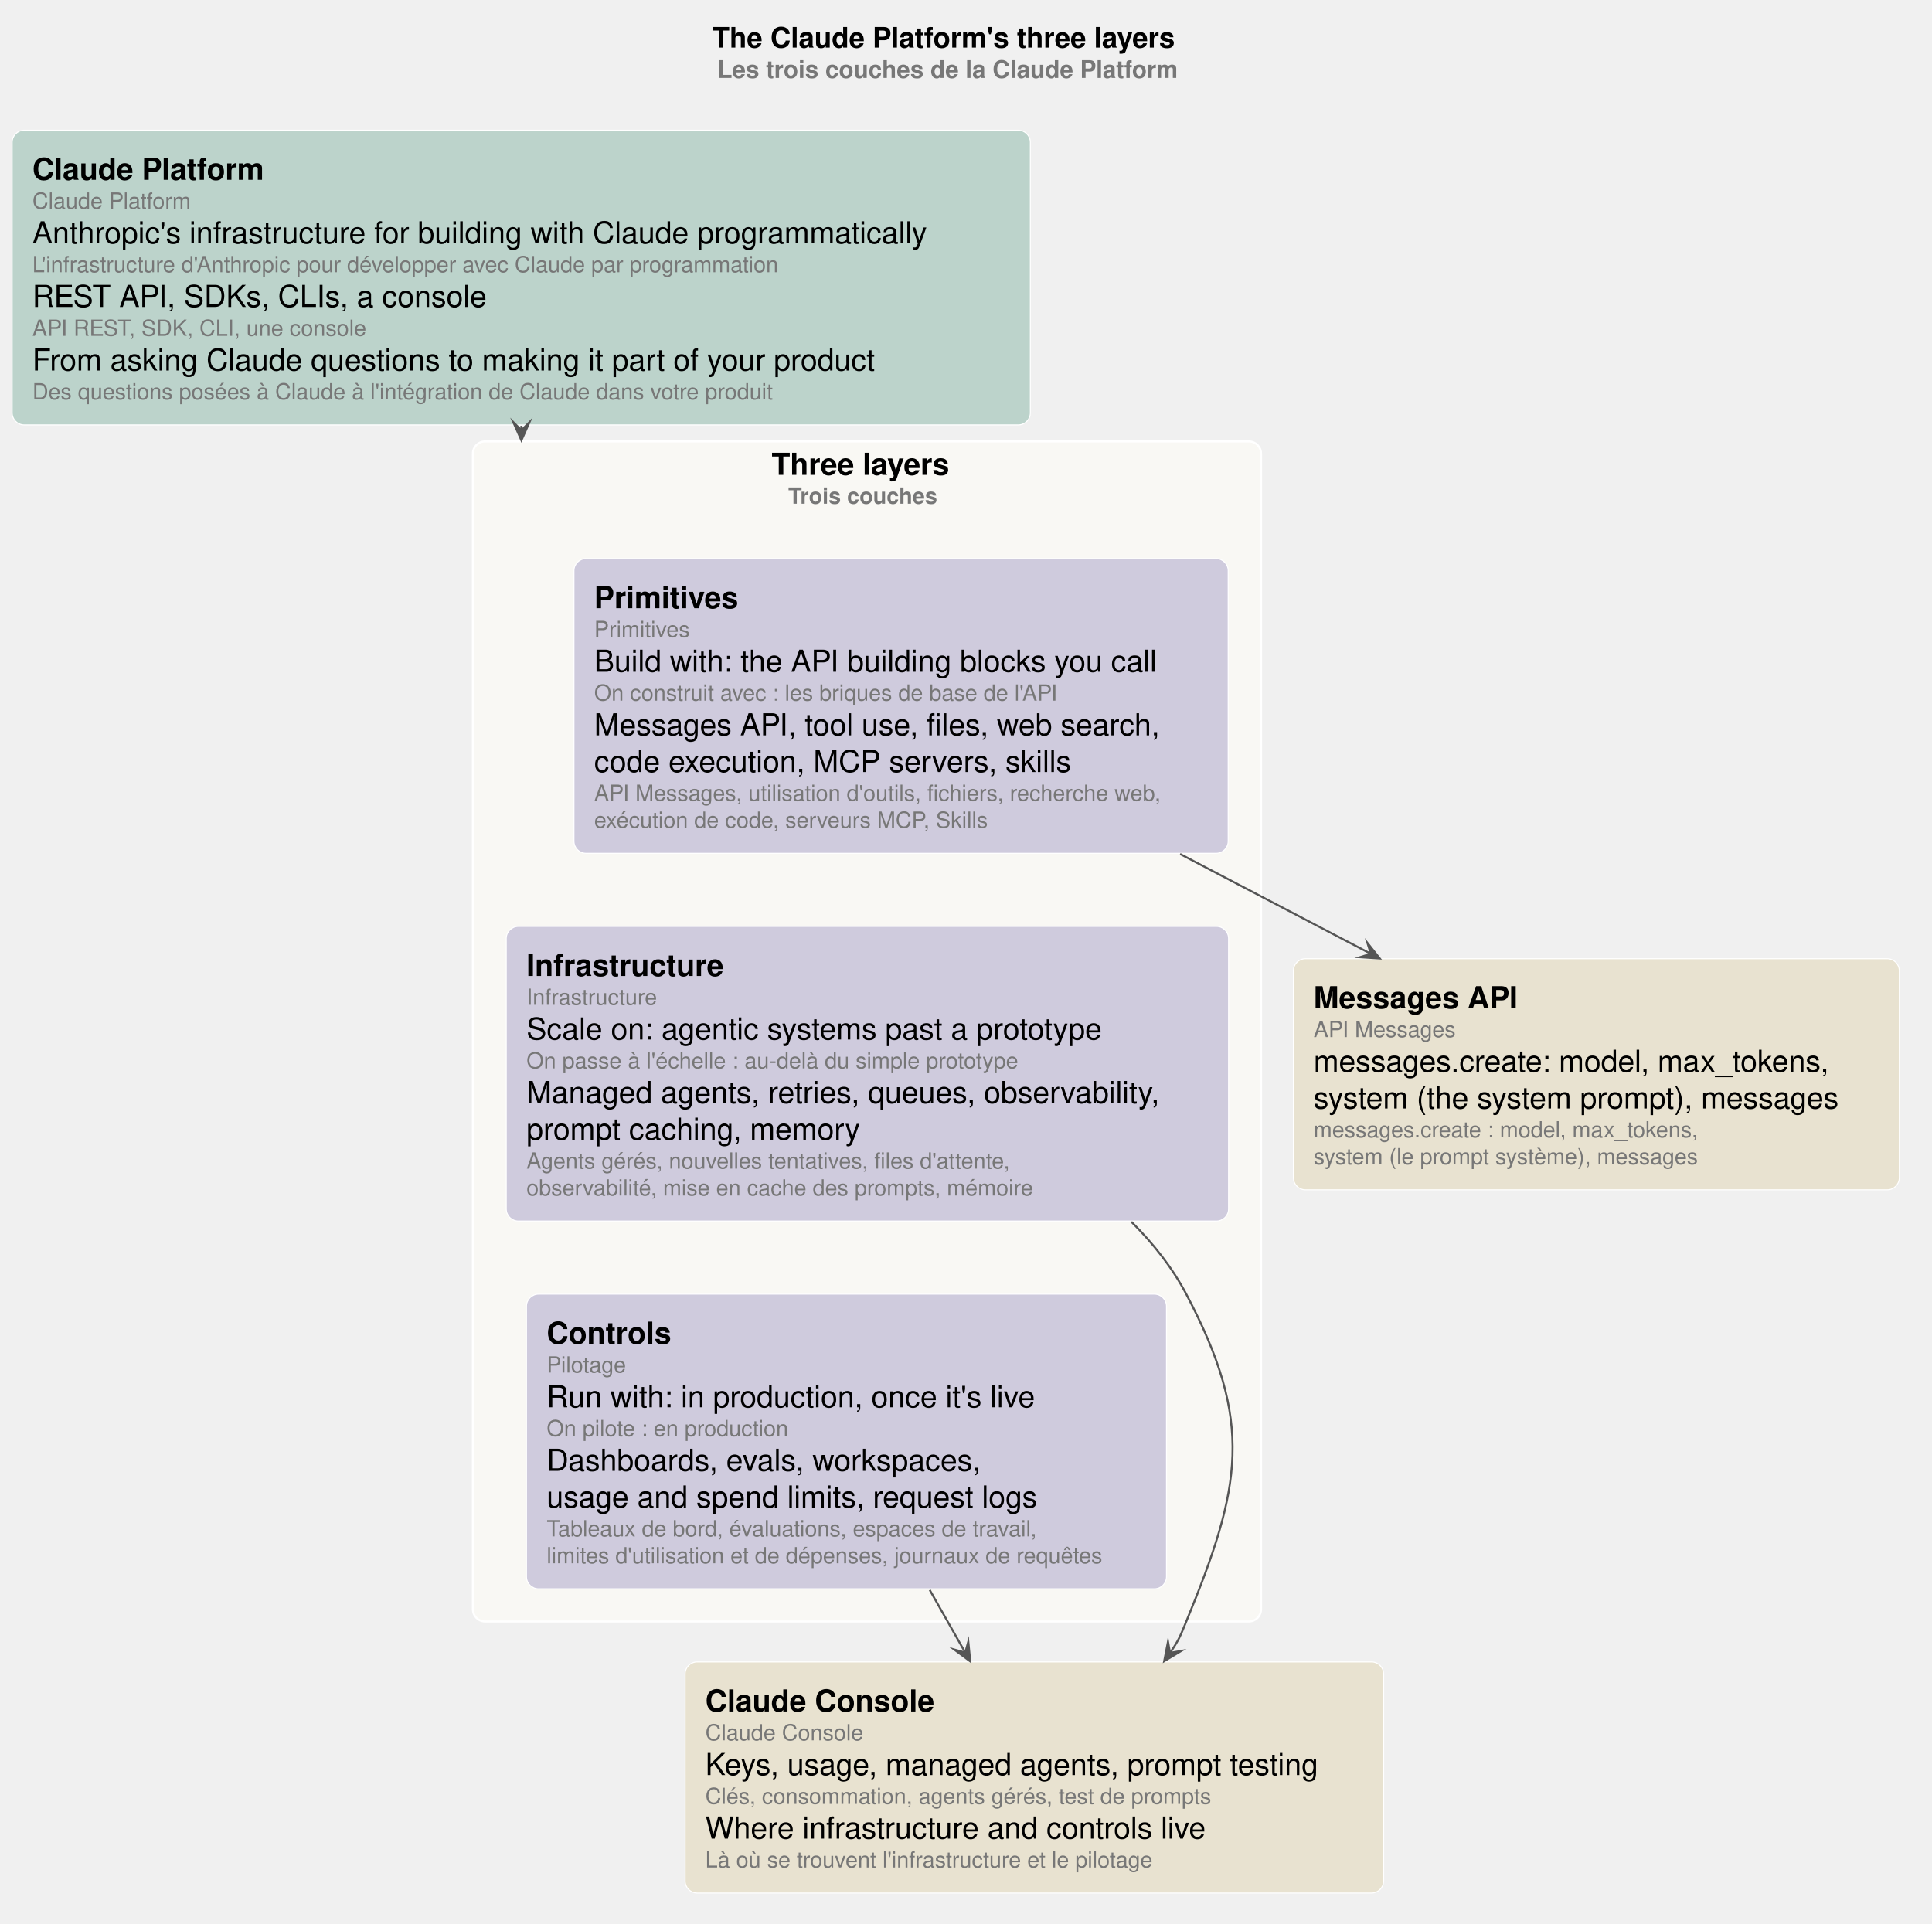
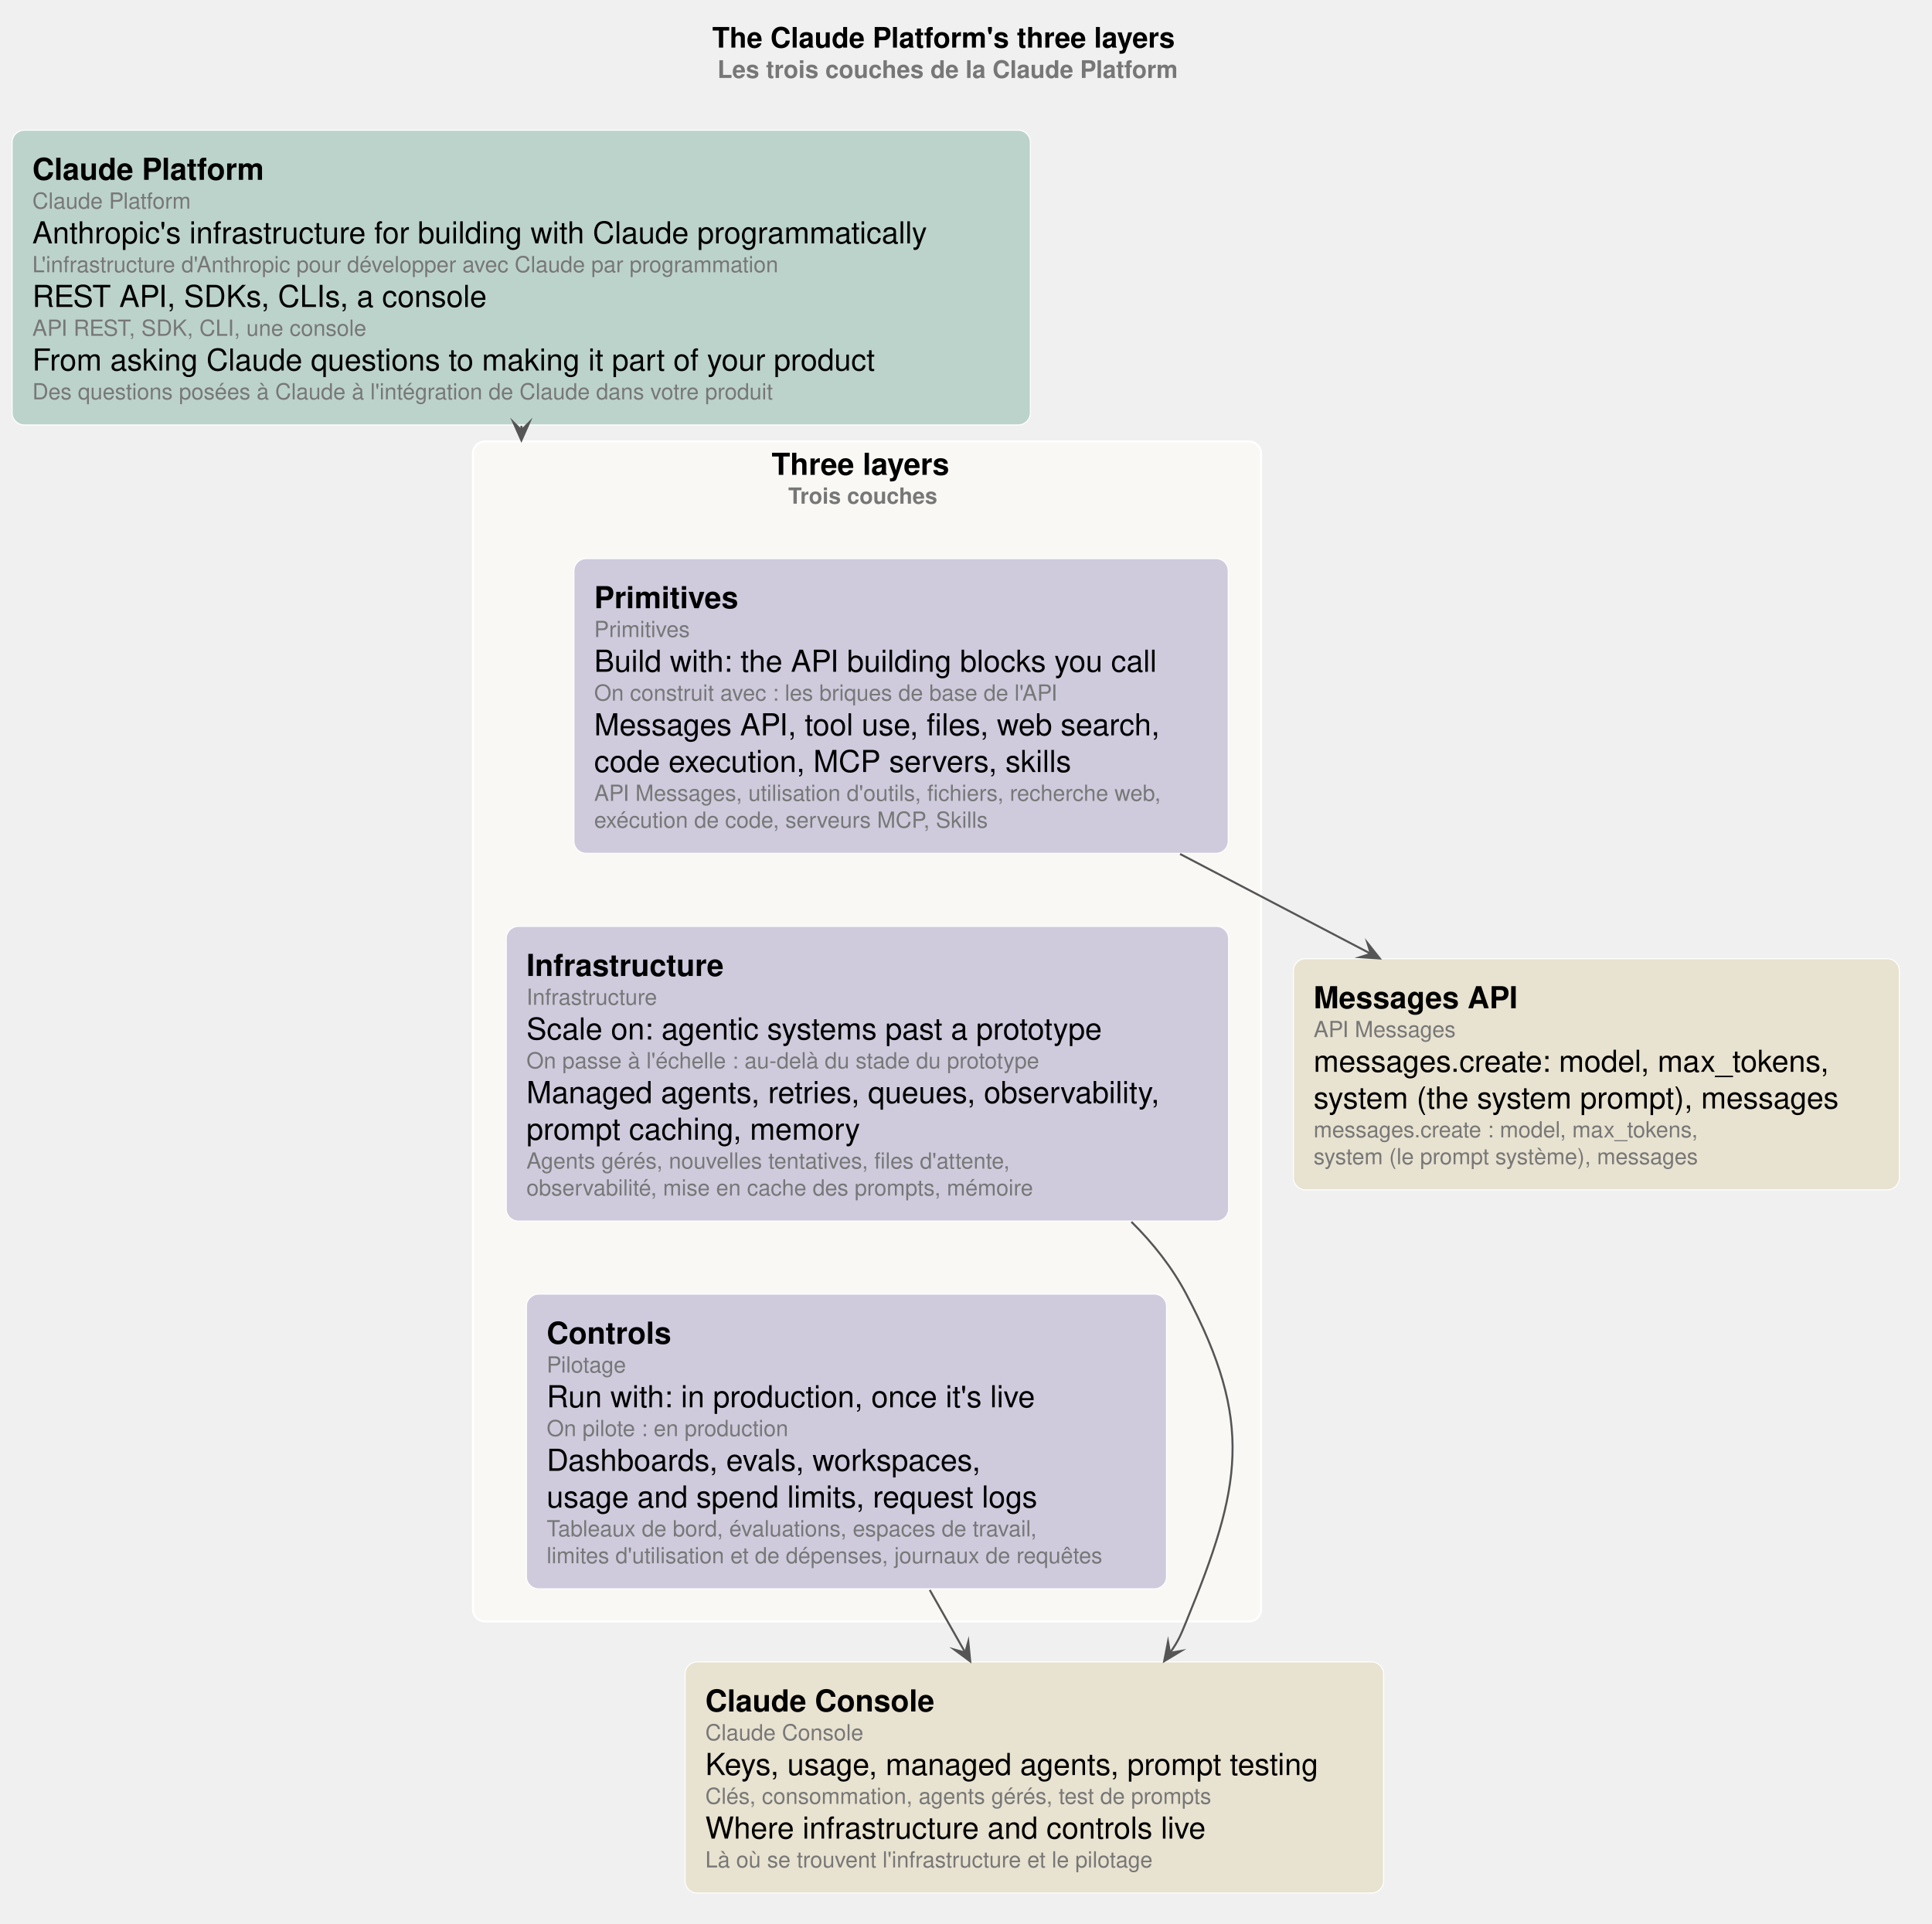
<svg xmlns="http://www.w3.org/2000/svg" version="1.1" data-diagram-type="DESCRIPTION" style="width:956px;height:952px;background:#FFFFFF;" width="956px" height="952px" viewBox="0 0 956 952" zoomAndPan="magnify" preserveAspectRatio="none" contentStyleType="text/css">
  <defs />
  <g font-family="sans-serif" lengthAdjust="spacing">
    <g class="title" data-source-line="18">
      <text x="352.448" y="23.563" fill="#000" font-size="14" textLength="244.104" font-weight="700" font-family="Helvetica">The Claude Platform's three layers</text>
      <text x="355.01" y="38.564" fill="#777" font-size="12" textLength="238.98" font-weight="700" font-family="Helvetica">Les trois couches de la Claude Platform</text>
    </g>
    <g class="cluster" data-qualified-name="THREE" id="ent0002" data-source-line="22">
      <rect x="234" y="218.459" width="390" height="584" fill="#F9F8F4" style="stroke:#FFF;stroke-width:1;" rx="6" ry="6" />
      <text x="381.821" y="234.99" fill="#000" font-size="15" textLength="94.358" font-weight="700" font-family="Helvetica">Three layers</text>
      <text x="390.041" y="249.265" fill="#777" font-size="11" textLength="77.918" font-weight="700" font-family="Helvetica">Trois couches</text>
    </g>
    <g class="entity" data-qualified-name="CP" id="ent0001" data-source-line="20">
      <rect x="6" y="64.459" width="503.845" height="145.836" fill="#BCD3CB" style="stroke:#FFF;stroke-width:0.5;" rx="6" ry="6" />
      <text x="16" y="88.99" fill="#000" font-size="15" textLength="121.465" font-weight="700" font-family="Helvetica">Claude Platform</text>
      <text x="16" y="103.265" fill="#777" font-size="11" textLength="84.262" font-family="Helvetica">Claude Platform</text>
      <text x="16" y="120.449" fill="#000" font-size="15" textLength="483.845" font-family="Helvetica">Anthropic's infrastructure for building with Claude programmatically</text>
      <text x="16" y="134.724" fill="#777" font-size="11" textLength="404.078" font-family="Helvetica">L'infrastructure d'Anthropic pour développer avec Claude par programmation</text>
      <text x="16" y="151.908" fill="#000" font-size="15" textLength="230.457" font-family="Helvetica">REST API, SDKs, CLIs, a console</text>
      <text x="16" y="166.183" fill="#777" font-size="11" textLength="170.629" font-family="Helvetica">API REST, SDK, CLI, une console</text>
      <text x="16" y="183.367" fill="#000" font-size="15" textLength="448.367" font-family="Helvetica">From asking Claude questions to making it part of your product</text>
      <text x="16" y="197.642" fill="#777" font-size="11" textLength="392.917" font-family="Helvetica">Des questions posées à Claude à l'intégration de Claude dans votre produit</text>
    </g>
    <g class="entity" data-qualified-name="MA" id="ent0006" data-source-line="28">
      <rect x="640" y="474.459" width="299.836" height="114.377" fill="#E8E2D0" style="stroke:#FFF;stroke-width:0.5;" rx="6" ry="6" />
      <text x="650" y="498.99" fill="#000" font-size="15" textLength="105.747" font-weight="700" font-family="Helvetica">Messages API</text>
      <text x="650" y="513.265" fill="#777" font-size="11" textLength="73.767" font-family="Helvetica">API Messages</text>
      <text x="650" y="530.449" fill="#000" font-size="15" textLength="271.208" font-family="Helvetica">messages.create: model, max_tokens,</text>
      <text x="650" y="548.599" fill="#000" font-size="15" textLength="279.836" font-family="Helvetica">system (the system prompt), messages</text>
      <text x="650" y="562.873" fill="#777" font-size="11" textLength="201.98" font-family="Helvetica">messages.create : model, max_tokens,</text>
      <text x="650" y="576.183" fill="#777" font-size="11" textLength="204.553" font-family="Helvetica">system (le prompt système), messages</text>
    </g>
    <g class="entity" data-qualified-name="CON" id="ent0007" data-source-line="30">
      <rect x="339" y="822.459" width="345.642" height="114.377" fill="#E8E2D0" style="stroke:#FFF;stroke-width:0.5;" rx="6" ry="6" />
      <text x="349" y="846.99" fill="#000" font-size="15" textLength="119.224" font-weight="700" font-family="Helvetica">Claude Console</text>
      <text x="349" y="861.265" fill="#777" font-size="11" textLength="82.962" font-family="Helvetica">Claude Console</text>
      <text x="349" y="878.449" fill="#000" font-size="15" textLength="325.642" font-family="Helvetica">Keys, usage, managed agents, prompt testing</text>
      <text x="349" y="892.724" fill="#777" font-size="11" textLength="268.512" font-family="Helvetica">Clés, consommation, agents gérés, test de prompts</text>
      <text x="349" y="909.908" fill="#000" font-size="15" textLength="269.29" font-family="Helvetica">Where infrastructure and controls live</text>
      <text x="349" y="924.183" fill="#777" font-size="11" textLength="241.189" font-family="Helvetica">Là où se trouvent l'infrastructure et le pilotage</text>
    </g>
    <g class="entity" data-qualified-name="THREE.PR" id="ent0003" data-source-line="23">
      <rect x="284" y="276.459" width="323.741" height="145.836" fill="#CFCBDD" style="stroke:#FFF;stroke-width:0.5;" rx="6" ry="6" />
      <text x="294" y="300.99" fill="#000" font-size="15" textLength="73.953" font-weight="700" font-family="Helvetica">Primitives</text>
      <text x="294" y="315.265" fill="#777" font-size="11" textLength="50.794" font-family="Helvetica">Primitives</text>
      <text x="294" y="332.449" fill="#000" font-size="15" textLength="300.923" font-family="Helvetica">Build with: the API building blocks you call</text>
      <text x="294" y="346.724" fill="#777" font-size="11" textLength="246.243" font-family="Helvetica">On construit avec : les briques de base de l'API</text>
      <text x="294" y="363.908" fill="#000" font-size="15" textLength="299.883" font-family="Helvetica">Messages API, tool use, files, web search,</text>
      <text x="294" y="382.058" fill="#000" font-size="15" textLength="253.623" font-family="Helvetica">code execution, MCP servers, skills</text>
      <text x="294" y="396.332" fill="#777" font-size="11" textLength="303.741" font-family="Helvetica">API Messages, utilisation d'outils, fichiers, recherche web,</text>
      <text x="294" y="409.642" fill="#777" font-size="11" textLength="209.988" font-family="Helvetica">exécution de code, serveurs MCP, Skills</text>
    </g>
    <g class="entity" data-qualified-name="THREE.IN" id="ent0004" data-source-line="24">
      <rect x="250.5" y="458.459" width="357.434" height="145.836" fill="#CFCBDD" style="stroke:#FFF;stroke-width:0.5;" rx="6" ry="6" />
      <text x="260.5" y="482.99" fill="#000" font-size="15" textLength="103.154" font-weight="700" font-family="Helvetica">Infrastructure</text>
      <text x="260.5" y="497.265" fill="#777" font-size="11" textLength="70.834" font-family="Helvetica">Infrastructure</text>
      <text x="260.5" y="514.449" fill="#000" font-size="15" textLength="306.145" font-family="Helvetica">Scale on: agentic systems past a prototype</text>
-       <text x="260.5" y="528.724" fill="#777" font-size="11" textLength="262.571" font-family="Helvetica">On passe à l'échelle : au-delà du simple prototype</text>
+       <text x="260.5" y="528.724" fill="#777" font-size="11" textLength="273.351" font-family="Helvetica">On passe à l'échelle : au-delà du stade du prototype</text>
      <text x="260.5" y="545.908" fill="#000" font-size="15" textLength="337.434" font-family="Helvetica">Managed agents, retries, queues, observability,</text>
      <text x="260.5" y="564.058" fill="#000" font-size="15" textLength="178.037" font-family="Helvetica">prompt caching, memory</text>
      <text x="260.5" y="578.332" fill="#777" font-size="11" textLength="260.885" font-family="Helvetica">Agents gérés, nouvelles tentatives, files d'attente,</text>
      <text x="260.5" y="591.642" fill="#777" font-size="11" textLength="268.85" font-family="Helvetica">observabilité, mise en cache des prompts, mémoire</text>
    </g>
    <g class="entity" data-qualified-name="THREE.CO" id="ent0005" data-source-line="25">
      <rect x="260.5" y="640.459" width="316.715" height="145.836" fill="#CFCBDD" style="stroke:#FFF;stroke-width:0.5;" rx="6" ry="6" />
      <text x="270.5" y="664.99" fill="#000" font-size="15" textLength="64.16" font-weight="700" font-family="Helvetica">Controls</text>
      <text x="270.5" y="679.265" fill="#777" font-size="11" textLength="42.249" font-family="Helvetica">Pilotage</text>
      <text x="270.5" y="696.449" fill="#000" font-size="15" textLength="261.431" font-family="Helvetica">Run with: in production, once it's live</text>
      <text x="270.5" y="710.724" fill="#777" font-size="11" textLength="128.756" font-family="Helvetica">On pilote : en production</text>
      <text x="270.5" y="727.908" fill="#000" font-size="15" textLength="230.339" font-family="Helvetica">Dashboards, evals, workspaces,</text>
      <text x="270.5" y="746.058" fill="#000" font-size="15" textLength="260.552" font-family="Helvetica">usage and spend limits, request logs</text>
      <text x="270.5" y="760.332" fill="#777" font-size="11" textLength="261.964" font-family="Helvetica">Tableaux de bord, évaluations, espaces de travail,</text>
      <text x="270.5" y="773.642" fill="#777" font-size="11" textLength="296.715" font-family="Helvetica">limites d'utilisation et de dépenses, journaux de requêtes</text>
    </g>
    <g class="link" data-entity-1="ent0001" data-entity-2="ent0002" id="lnk10" data-link-type="dependency">
      <polygon points="258,217.919,262,208.919,258,212.919,254,208.919,258,217.919" fill="#555" style="stroke:#555;stroke-width:1;stroke-linejoin:miter;stroke-miterlimit:10;" />
      <path d="M258,210.729 C258,212.19 258,213.66 258,215.138 C258,215.877 258,216.619 258,217.362 C258,217.547 258,212.733 258,212.919" style="stroke:#555;stroke-width:1;" fill="none" />
    </g>
    <g class="link" data-entity-1="ent0003" data-entity-2="ent0006" id="lnk11" data-link-type="dependency">
      <polygon points="682.748,474.339,676.628,466.622,678.318,472.021,672.919,473.71,682.748,474.339" fill="#555" style="stroke:#555;stroke-width:1;stroke-linejoin:miter;stroke-miterlimit:10;" />
      <path d="M583.936,422.635 C616.834,439.849 647.034,455.651 678.318,472.021" style="stroke:#555;stroke-width:1;" fill="none" />
    </g>
    <g class="link" data-entity-1="ent0004" data-entity-2="ent0007" id="lnk12" data-link-type="dependency">
      <polygon points="576.067,822.097,584.509,817.024,578.938,818.003,577.959,812.431,576.067,822.097" fill="#555" style="stroke:#555;stroke-width:1;stroke-linejoin:miter;stroke-miterlimit:10;" />
      <path d="M559.848,604.671 C570.614,615.324 580.021,627.236 587,640.459 C620.605,704.135 614.333,735.849 587,802.459 C584.185,809.319 583.289,811.797 578.938,818.003" style="stroke:#555;stroke-width:1;" fill="none" />
    </g>
    <g class="link" data-entity-1="ent0005" data-entity-2="ent0007" id="lnk13" data-link-type="dependency">
      <polygon points="480.096,822.199,479.136,812.397,477.63,817.849,472.177,816.343,480.096,822.199" fill="#555" style="stroke:#555;stroke-width:1;stroke-linejoin:miter;stroke-miterlimit:10;" />
      <path d="M460.062,786.869 C466.777,798.711 471.179,806.473 477.63,817.849" style="stroke:#555;stroke-width:1;" fill="none" />
    </g>
  </g>
</svg>
